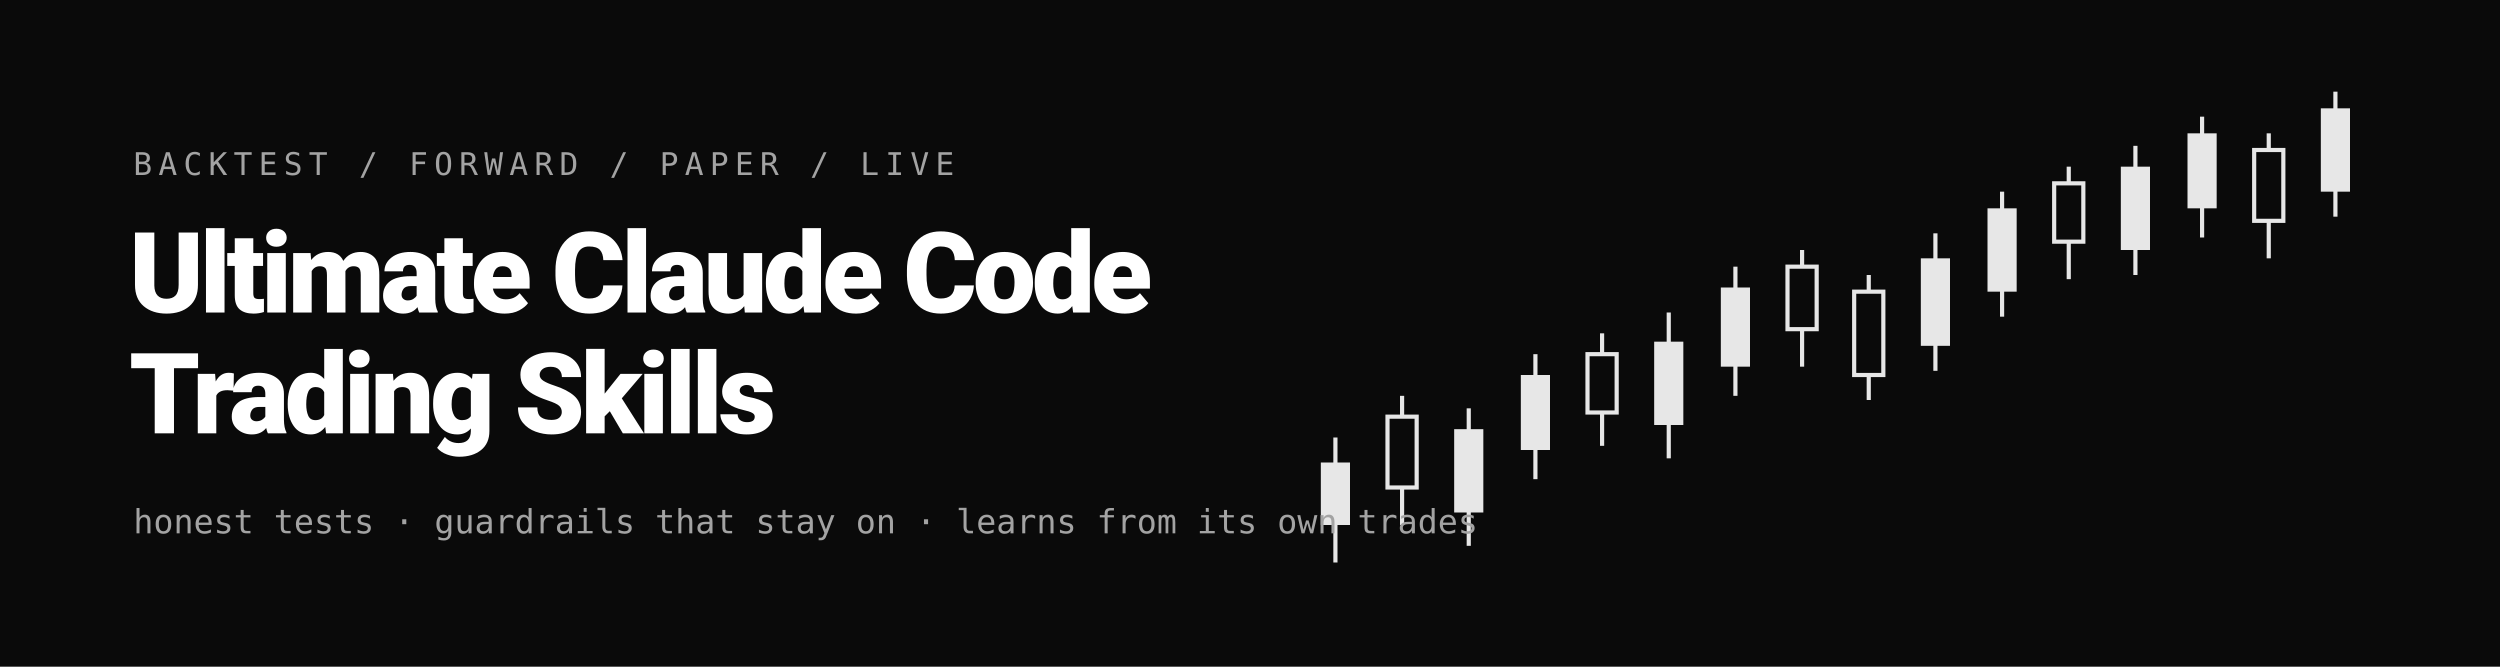
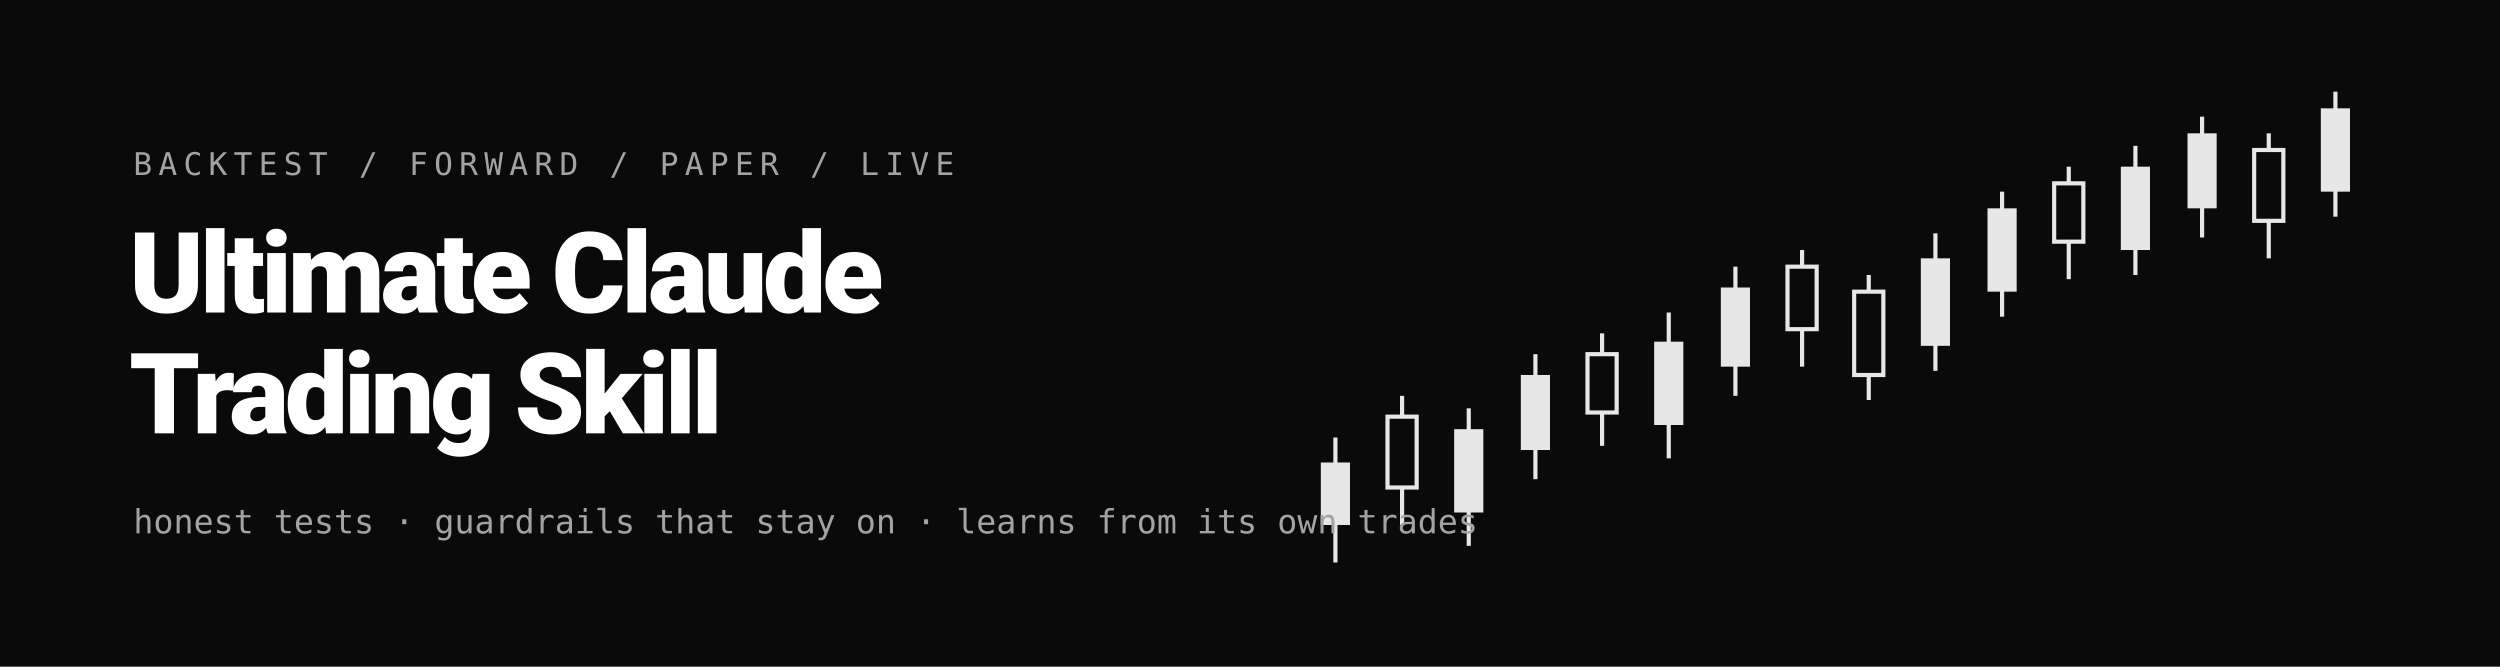
- <svg xmlns="http://www.w3.org/2000/svg" width="1200" height="320" viewBox="0 0 1200 320" role="img" aria-label="Ultimate Claude Code Trading Skills: backtest, forward test, paper, live with guardrails">
+ <svg xmlns="http://www.w3.org/2000/svg" width="1200" height="320" viewBox="0 0 1200 320" role="img" aria-label="Ultimate Claude Trading Skill: backtest, forward test, paper, live with guardrails">
  <style>
    .c{animation:rise 2.4s cubic-bezier(.4,0,.2,1) both}
    .w{fill:#fff}.b{fill:#0a0a0a;stroke:#fff;stroke-width:2}
    .line{stroke:#1fa34a;stroke-width:3;fill:none;stroke-dasharray:1400;stroke-dashoffset:1400;animation:draw 3.2s .6s ease forwards}
    .t{font-family:ui-sans-serif,system-ui,-apple-system,Segoe UI,Roboto,Helvetica,Arial,sans-serif;fill:#fff}
    .m{font-family:ui-monospace,SFMono-Regular,Menlo,Consolas,monospace;fill:#a3a3a3}
    @keyframes rise{from{opacity:0;transform:translateY(18px)}to{opacity:1;transform:none}}
    @keyframes draw{to{stroke-dashoffset:0}}
    @media (prefers-reduced-motion:reduce){.c,.line{animation:none;opacity:1;stroke-dashoffset:0}}
  </style>
  <rect width="1200" height="320" fill="#0a0a0a" />
  <g opacity=".9">
    <g class="c" style="animation-delay:.00s">
      <rect class="w" x="640" y="210" width="2" height="60" />
      <rect class="w" x="634" y="222" width="14" height="30" />
    </g>
    <g class="c" style="animation-delay:.08s">
      <rect class="w" x="672" y="190" width="2" height="62" />
      <rect class="b" x="666" y="200" width="14" height="34" />
    </g>
    <g class="c" style="animation-delay:.16s">
      <rect class="w" x="704" y="196" width="2" height="66" />
      <rect class="w" x="698" y="206" width="14" height="40" />
    </g>
    <g class="c" style="animation-delay:.24s">
      <rect class="w" x="736" y="170" width="2" height="60" />
      <rect class="w" x="730" y="180" width="14" height="36" />
    </g>
    <g class="c" style="animation-delay:.32s">
      <rect class="w" x="768" y="160" width="2" height="54" />
      <rect class="b" x="762" y="170" width="14" height="28" />
    </g>
    <g class="c" style="animation-delay:.40s">
      <rect class="w" x="800" y="150" width="2" height="70" />
      <rect class="w" x="794" y="164" width="14" height="40" />
    </g>
    <g class="c" style="animation-delay:.48s">
      <rect class="w" x="832" y="128" width="2" height="62" />
      <rect class="w" x="826" y="138" width="14" height="38" />
    </g>
    <g class="c" style="animation-delay:.56s">
      <rect class="w" x="864" y="120" width="2" height="56" />
      <rect class="b" x="858" y="128" width="14" height="30" />
    </g>
    <g class="c" style="animation-delay:.64s">
      <rect class="w" x="896" y="132" width="2" height="60" />
      <rect class="b" x="890" y="140" width="14" height="40" />
    </g>
    <g class="c" style="animation-delay:.72s">
      <rect class="w" x="928" y="112" width="2" height="66" />
      <rect class="w" x="922" y="124" width="14" height="42" />
    </g>
    <g class="c" style="animation-delay:.80s">
      <rect class="w" x="960" y="92" width="2" height="60" />
      <rect class="w" x="954" y="100" width="14" height="40" />
    </g>
    <g class="c" style="animation-delay:.88s">
      <rect class="w" x="992" y="80" width="2" height="54" />
      <rect class="b" x="986" y="88" width="14" height="28" />
    </g>
    <g class="c" style="animation-delay:.96s">
      <rect class="w" x="1024" y="70" width="2" height="62" />
      <rect class="w" x="1018" y="80" width="14" height="40" />
    </g>
    <g class="c" style="animation-delay:1.04s">
      <rect class="w" x="1056" y="56" width="2" height="58" />
      <rect class="w" x="1050" y="64" width="14" height="36" />
    </g>
    <g class="c" style="animation-delay:1.12s">
      <rect class="w" x="1088" y="64" width="2" height="60" />
      <rect class="b" x="1082" y="72" width="14" height="34" />
    </g>
    <g class="c" style="animation-delay:1.20s">
      <rect class="w" x="1120" y="44" width="2" height="60" />
      <rect class="w" x="1114" y="52" width="14" height="40" />
    </g>
  </g>
  <path class="line" d="M620 262 L700 236 L760 214 L830 176 L900 170 L960 128 L1030 104 L1090 96 L1150 66" />
  <text class="m" x="64" y="84" font-size="15" letter-spacing="3">BACKTEST  /  FORWARD  /  PAPER  /  LIVE</text>
-   <text class="t" x="62" y="150" font-size="54" font-weight="800" letter-spacing="-2">Ultimate Claude Code</text>
-   <text class="t" x="62" y="208" font-size="54" font-weight="800" letter-spacing="-2">Trading Skills</text>
+   <text class="t" x="62" y="150" font-size="54" font-weight="800" letter-spacing="-2">Ultimate Claude</text>
+   <text class="t" x="62" y="208" font-size="54" font-weight="800" letter-spacing="-2">Trading Skill</text>
  <text class="m" x="64" y="256" font-size="16">honest tests · guardrails that stay on · learns from its own trades</text>
</svg>
